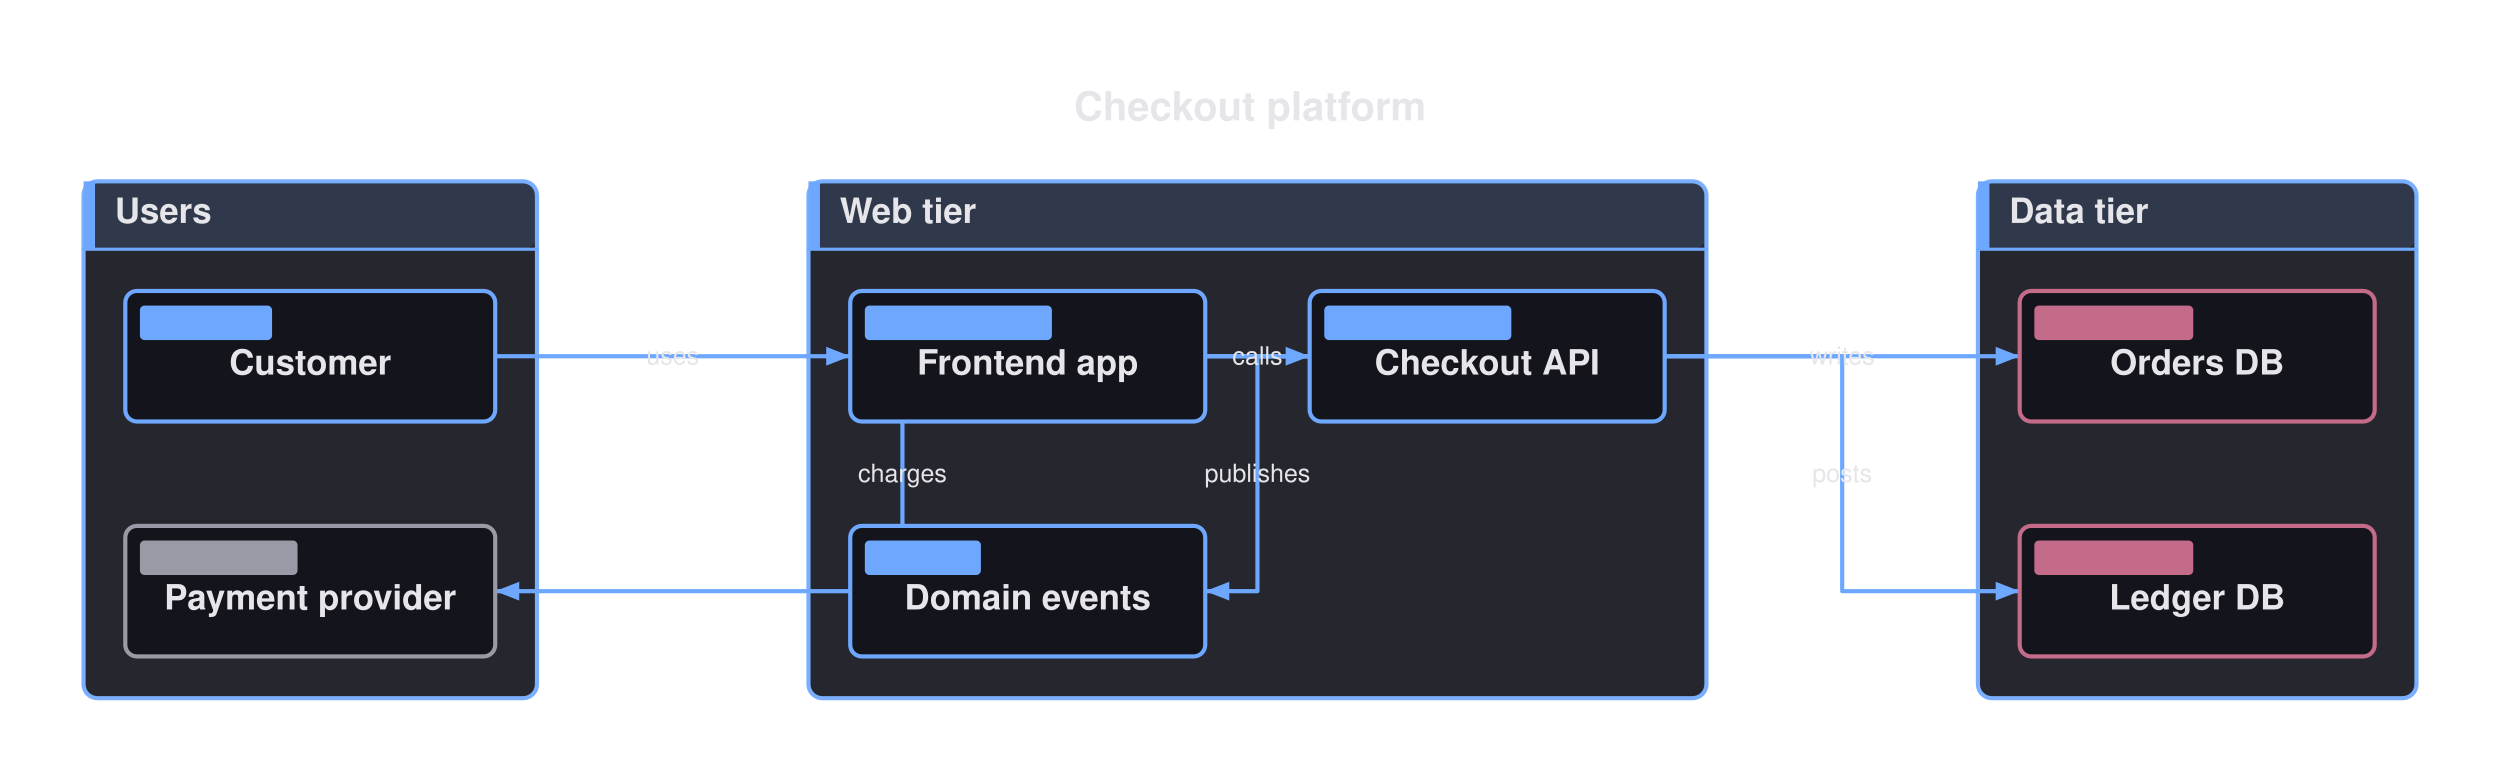
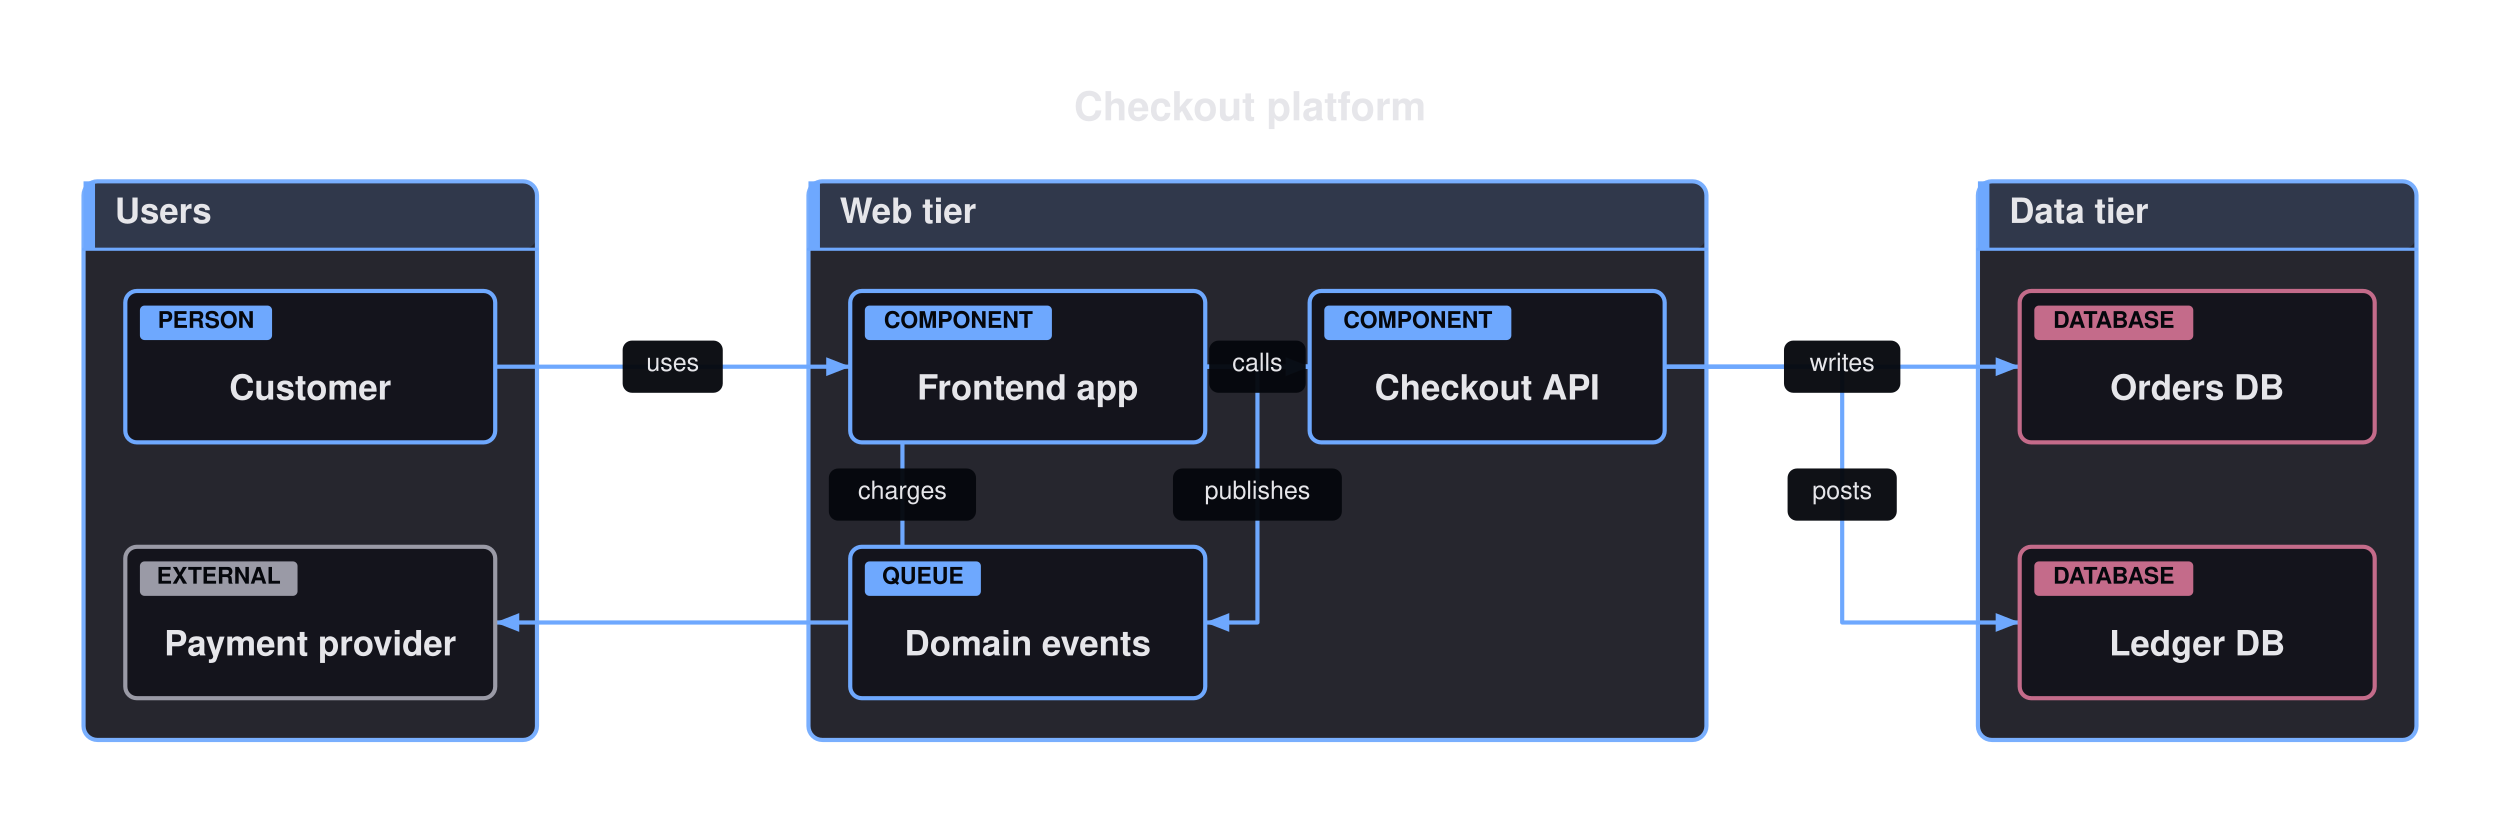
- <svg xmlns="http://www.w3.org/2000/svg" version="1.1" width="1077.42" height="336.9" viewBox="0 0 1077.42 336.9" class="atelier-diagram" data-renderer="atelier/diagram" role="img">
-   <rect x="0" y="0" width="1077.42" height="336.9" fill="transparent" />
+ <svg xmlns="http://www.w3.org/2000/svg" version="1.1" width="1077.42" height="354.9" viewBox="0 0 1077.42 354.9" class="atelier-diagram" data-renderer="atelier/diagram" role="img">
+   <rect x="0" y="0" width="1077.42" height="354.9" fill="transparent" />
  <text x="538.71" y="51.87" font-family="system-ui, -apple-system, Helvetica, Arial, sans-serif" font-size="17.25" font-weight="bold" text-anchor="middle" fill="var(--ink-0, #e6e6ea)">Checkout platform</text>
-   <rect x="36" y="78.15" width="195.42" height="222.75" rx="6" fill="var(--doc-figure-fill, #14141c)" stroke="var(--color-brand, #6ea8fe)" stroke-width="1.8" opacity="0.92" />
+   <rect x="36" y="78.15" width="195.42" height="240.75" rx="6" fill="var(--surface-1, #14141c)" stroke="var(--color-brand, #6ea8fe)" stroke-width="1.8" opacity="0.92" />
  <rect x="36" y="78.15" width="195.42" height="29.25" rx="6" fill="var(--color-brand, #6ea8fe)" opacity="0.14" />
  <rect x="36" y="78.15" width="4.95" height="29.25" fill="var(--color-brand, #6ea8fe)" />
  <line x1="36" y1="107.4" x2="231.42" y2="107.4" fill="none" stroke="var(--color-brand, #6ea8fe)" stroke-width="1.35" stroke-linecap="round" stroke-linejoin="round" />
  <text x="49.5" y="96.08" font-family="system-ui, -apple-system, Helvetica, Arial, sans-serif" font-size="15" font-weight="bold" fill="var(--ink-0, #e6e6ea)">Users</text>
-   <rect x="348.42" y="78.15" width="387" height="222.75" rx="6" fill="var(--doc-figure-fill, #14141c)" stroke="var(--color-brand, #6ea8fe)" stroke-width="1.8" opacity="0.92" />
+   <rect x="348.42" y="78.15" width="387" height="240.75" rx="6" fill="var(--surface-1, #14141c)" stroke="var(--color-brand, #6ea8fe)" stroke-width="1.8" opacity="0.92" />
  <rect x="348.42" y="78.15" width="387" height="29.25" rx="6" fill="var(--color-brand, #6ea8fe)" opacity="0.14" />
  <rect x="348.42" y="78.15" width="4.95" height="29.25" fill="var(--color-brand, #6ea8fe)" />
  <line x1="348.42" y1="107.4" x2="735.42" y2="107.4" fill="none" stroke="var(--color-brand, #6ea8fe)" stroke-width="1.35" stroke-linecap="round" stroke-linejoin="round" />
  <text x="361.92" y="96.08" font-family="system-ui, -apple-system, Helvetica, Arial, sans-serif" font-size="15" font-weight="bold" fill="var(--ink-0, #e6e6ea)">Web tier</text>
-   <rect x="852.42" y="78.15" width="189" height="222.75" rx="6" fill="var(--doc-figure-fill, #14141c)" stroke="var(--color-brand, #6ea8fe)" stroke-width="1.8" opacity="0.92" />
+   <rect x="852.42" y="78.15" width="189" height="240.75" rx="6" fill="var(--surface-1, #14141c)" stroke="var(--color-brand, #6ea8fe)" stroke-width="1.8" opacity="0.92" />
  <rect x="852.42" y="78.15" width="189" height="29.25" rx="6" fill="var(--color-brand, #6ea8fe)" opacity="0.14" />
  <rect x="852.42" y="78.15" width="4.95" height="29.25" fill="var(--color-brand, #6ea8fe)" />
  <line x1="852.42" y1="107.4" x2="1041.42" y2="107.4" fill="none" stroke="var(--color-brand, #6ea8fe)" stroke-width="1.35" stroke-linecap="round" stroke-linejoin="round" />
  <text x="865.92" y="96.08" font-family="system-ui, -apple-system, Helvetica, Arial, sans-serif" font-size="15" font-weight="bold" fill="var(--ink-0, #e6e6ea)">Data tier</text>
-   <line x1="213.42" y1="153.53" x2="366.42" y2="153.53" fill="none" stroke="var(--color-brand, #6ea8fe)" stroke-width="1.8" stroke-linecap="round" stroke-linejoin="round" />
-   <path d="M 366.42 153.53 L 356.07 157.58 L 356.07 149.47 Z" fill="var(--color-brand, #6ea8fe)" />
-   <line x1="519.42" y1="153.53" x2="564.42" y2="153.53" fill="none" stroke="var(--color-brand, #6ea8fe)" stroke-width="1.8" stroke-linecap="round" stroke-linejoin="round" />
-   <path d="M 564.42 153.53 L 554.07 157.58 L 554.07 149.47 Z" fill="var(--color-brand, #6ea8fe)" />
-   <line x1="717.42" y1="153.53" x2="870.42" y2="153.53" fill="none" stroke="var(--color-brand, #6ea8fe)" stroke-width="1.8" stroke-linecap="round" stroke-linejoin="round" />
-   <path d="M 870.42 153.53 L 860.07 157.58 L 860.07 149.47 Z" fill="var(--color-brand, #6ea8fe)" />
-   <path d="M 717.42 153.53 L 793.92 153.53 L 793.92 254.78 L 870.42 254.78" fill="none" stroke="var(--color-brand, #6ea8fe)" stroke-width="1.8" stroke-linecap="round" stroke-linejoin="round" />
-   <path d="M 870.42 254.78 L 860.07 258.82 L 860.07 250.72 Z" fill="var(--color-brand, #6ea8fe)" />
-   <path d="M 564.42 153.53 L 388.92 153.53 L 388.92 254.78 L 213.42 254.78" fill="none" stroke="var(--color-brand, #6ea8fe)" stroke-width="1.8" stroke-linecap="round" stroke-linejoin="round" />
-   <path d="M 213.42 254.78 L 223.77 250.72 L 223.77 258.82 Z" fill="var(--color-brand, #6ea8fe)" />
-   <path d="M 564.42 153.53 L 541.92 153.53 L 541.92 254.78 L 519.42 254.78" fill="none" stroke="var(--color-brand, #6ea8fe)" stroke-width="1.8" stroke-linecap="round" stroke-linejoin="round" />
-   <path d="M 519.42 254.78 L 529.77 250.72 L 529.77 258.82 Z" fill="var(--color-brand, #6ea8fe)" />
-   <rect x="54" y="125.4" width="159.42" height="56.25" rx="5" fill="var(--doc-figure-fill, #14141c)" stroke="var(--color-brand, #6ea8fe)" stroke-width="1.8" />
+   <line x1="213.42" y1="158.03" x2="366.42" y2="158.03" fill="none" stroke="var(--color-brand, #6ea8fe)" stroke-width="1.8" stroke-linecap="round" stroke-linejoin="round" />
+   <path d="M 366.42 158.03 L 356.07 162.08 L 356.07 153.97 Z" fill="var(--color-brand, #6ea8fe)" />
+   <line x1="519.42" y1="158.03" x2="564.42" y2="158.03" fill="none" stroke="var(--color-brand, #6ea8fe)" stroke-width="1.8" stroke-linecap="round" stroke-linejoin="round" />
+   <path d="M 564.42 158.03 L 554.07 162.08 L 554.07 153.97 Z" fill="var(--color-brand, #6ea8fe)" />
+   <line x1="717.42" y1="158.03" x2="870.42" y2="158.03" fill="none" stroke="var(--color-brand, #6ea8fe)" stroke-width="1.8" stroke-linecap="round" stroke-linejoin="round" />
+   <path d="M 870.42 158.03 L 860.07 162.08 L 860.07 153.97 Z" fill="var(--color-brand, #6ea8fe)" />
+   <path d="M 717.42 158.03 L 793.92 158.03 L 793.92 268.27 L 870.42 268.27" fill="none" stroke="var(--color-brand, #6ea8fe)" stroke-width="1.8" stroke-linecap="round" stroke-linejoin="round" />
+   <path d="M 870.42 268.27 L 860.07 272.32 L 860.07 264.22 Z" fill="var(--color-brand, #6ea8fe)" />
+   <path d="M 564.42 158.03 L 388.92 158.03 L 388.92 268.27 L 213.42 268.27" fill="none" stroke="var(--color-brand, #6ea8fe)" stroke-width="1.8" stroke-linecap="round" stroke-linejoin="round" />
+   <path d="M 213.42 268.27 L 223.77 264.22 L 223.77 272.32 Z" fill="var(--color-brand, #6ea8fe)" />
+   <path d="M 564.42 158.03 L 541.92 158.03 L 541.92 268.27 L 519.42 268.27" fill="none" stroke="var(--color-brand, #6ea8fe)" stroke-width="1.8" stroke-linecap="round" stroke-linejoin="round" />
+   <path d="M 519.42 268.27 L 529.77 264.22 L 529.77 272.32 Z" fill="var(--color-brand, #6ea8fe)" />
+   <rect x="54" y="125.4" width="159.42" height="65.25" rx="5" fill="var(--surface-1, #14141c)" stroke="var(--color-brand, #6ea8fe)" stroke-width="1.8" />
  <rect x="60.3" y="131.7" width="56.95" height="14.85" rx="2" fill="var(--color-brand, #6ea8fe)" />
-   <text x="88.77" y="141.3" font-family="system-ui, -apple-system, Helvetica, Arial, sans-serif" font-size="9.9" font-weight="bold" text-anchor="middle" fill="transparent">PERSON</text>
-   <text x="133.71" y="161.4" font-family="system-ui, -apple-system, Helvetica, Arial, sans-serif" font-size="15" font-weight="bold" text-anchor="middle" fill="var(--ink-0, #e6e6ea)">Customer</text>
-   <rect x="54" y="226.65" width="159.42" height="56.25" rx="5" fill="var(--doc-figure-fill, #14141c)" stroke="var(--ink-1, #9a9aa6)" stroke-width="1.8" />
-   <rect x="60.3" y="232.95" width="67.93" height="14.85" rx="2" fill="var(--ink-1, #9a9aa6)" />
-   <text x="94.26" y="242.55" font-family="system-ui, -apple-system, Helvetica, Arial, sans-serif" font-size="9.9" font-weight="bold" text-anchor="middle" fill="transparent">EXTERNAL</text>
-   <text x="133.71" y="262.65" font-family="system-ui, -apple-system, Helvetica, Arial, sans-serif" font-size="15" font-weight="bold" text-anchor="middle" fill="var(--ink-0, #e6e6ea)">Payment provider</text>
-   <rect x="366.42" y="125.4" width="153" height="56.25" rx="5" fill="var(--doc-figure-fill, #14141c)" stroke="var(--color-brand, #6ea8fe)" stroke-width="1.8" />
+   <text x="88.77" y="141.3" font-family="system-ui, -apple-system, Helvetica, Arial, sans-serif" font-size="9.9" font-weight="bold" text-anchor="middle" fill="var(--figure-canvas, #05070c)">PERSON</text>
+   <text x="133.71" y="172.2" font-family="system-ui, -apple-system, Helvetica, Arial, sans-serif" font-size="15" font-weight="bold" text-anchor="middle" fill="var(--ink-0, #e6e6ea)">Customer</text>
+   <rect x="54" y="235.65" width="159.42" height="65.25" rx="5" fill="var(--surface-1, #14141c)" stroke="var(--ink-1, #9a9aa6)" stroke-width="1.8" />
+   <rect x="60.3" y="241.95" width="67.93" height="14.85" rx="2" fill="var(--ink-1, #9a9aa6)" />
+   <text x="94.26" y="251.55" font-family="system-ui, -apple-system, Helvetica, Arial, sans-serif" font-size="9.9" font-weight="bold" text-anchor="middle" fill="var(--figure-canvas, #05070c)">EXTERNAL</text>
+   <text x="133.71" y="282.45" font-family="system-ui, -apple-system, Helvetica, Arial, sans-serif" font-size="15" font-weight="bold" text-anchor="middle" fill="var(--ink-0, #e6e6ea)">Payment provider</text>
+   <rect x="366.42" y="125.4" width="153" height="65.25" rx="5" fill="var(--surface-1, #14141c)" stroke="var(--color-brand, #6ea8fe)" stroke-width="1.8" />
  <rect x="372.72" y="131.7" width="80.62" height="14.85" rx="2" fill="var(--color-brand, #6ea8fe)" />
-   <text x="413.03" y="141.3" font-family="system-ui, -apple-system, Helvetica, Arial, sans-serif" font-size="9.9" font-weight="bold" text-anchor="middle" fill="transparent">COMPONENT</text>
-   <text x="442.92" y="161.4" font-family="system-ui, -apple-system, Helvetica, Arial, sans-serif" font-size="15" font-weight="bold" text-anchor="middle" fill="var(--ink-0, #e6e6ea)">Frontend app</text>
-   <rect x="564.42" y="125.4" width="153" height="56.25" rx="5" fill="var(--doc-figure-fill, #14141c)" stroke="var(--color-brand, #6ea8fe)" stroke-width="1.8" />
+   <text x="413.03" y="141.3" font-family="system-ui, -apple-system, Helvetica, Arial, sans-serif" font-size="9.9" font-weight="bold" text-anchor="middle" fill="var(--figure-canvas, #05070c)">COMPONENT</text>
+   <text x="442.92" y="172.2" font-family="system-ui, -apple-system, Helvetica, Arial, sans-serif" font-size="15" font-weight="bold" text-anchor="middle" fill="var(--ink-0, #e6e6ea)">Frontend app</text>
+   <rect x="564.42" y="125.4" width="153" height="65.25" rx="5" fill="var(--surface-1, #14141c)" stroke="var(--color-brand, #6ea8fe)" stroke-width="1.8" />
  <rect x="570.72" y="131.7" width="80.62" height="14.85" rx="2" fill="var(--color-brand, #6ea8fe)" />
-   <text x="611.03" y="141.3" font-family="system-ui, -apple-system, Helvetica, Arial, sans-serif" font-size="9.9" font-weight="bold" text-anchor="middle" fill="transparent">COMPONENT</text>
-   <text x="640.92" y="161.4" font-family="system-ui, -apple-system, Helvetica, Arial, sans-serif" font-size="15" font-weight="bold" text-anchor="middle" fill="var(--ink-0, #e6e6ea)">Checkout API</text>
-   <rect x="366.42" y="226.65" width="153" height="56.25" rx="5" fill="var(--doc-figure-fill, #14141c)" stroke="var(--color-brand, #6ea8fe)" stroke-width="1.8" />
-   <rect x="372.72" y="232.95" width="50.01" height="14.85" rx="2" fill="var(--color-brand, #6ea8fe)" />
-   <text x="397.72" y="242.55" font-family="system-ui, -apple-system, Helvetica, Arial, sans-serif" font-size="9.9" font-weight="bold" text-anchor="middle" fill="transparent">QUEUE</text>
-   <text x="442.92" y="262.65" font-family="system-ui, -apple-system, Helvetica, Arial, sans-serif" font-size="15" font-weight="bold" text-anchor="middle" fill="var(--ink-0, #e6e6ea)">Domain events</text>
-   <rect x="870.42" y="125.4" width="153" height="56.25" rx="5" fill="var(--doc-figure-fill, #14141c)" stroke="var(--doc-figure-5, #c46b8a)" stroke-width="1.8" />
+   <text x="611.03" y="141.3" font-family="system-ui, -apple-system, Helvetica, Arial, sans-serif" font-size="9.9" font-weight="bold" text-anchor="middle" fill="var(--figure-canvas, #05070c)">COMPONENT</text>
+   <text x="640.92" y="172.2" font-family="system-ui, -apple-system, Helvetica, Arial, sans-serif" font-size="15" font-weight="bold" text-anchor="middle" fill="var(--ink-0, #e6e6ea)">Checkout API</text>
+   <rect x="366.42" y="235.65" width="153" height="65.25" rx="5" fill="var(--surface-1, #14141c)" stroke="var(--color-brand, #6ea8fe)" stroke-width="1.8" />
+   <rect x="372.72" y="241.95" width="50.01" height="14.85" rx="2" fill="var(--color-brand, #6ea8fe)" />
+   <text x="397.72" y="251.55" font-family="system-ui, -apple-system, Helvetica, Arial, sans-serif" font-size="9.9" font-weight="bold" text-anchor="middle" fill="var(--figure-canvas, #05070c)">QUEUE</text>
+   <text x="442.92" y="282.45" font-family="system-ui, -apple-system, Helvetica, Arial, sans-serif" font-size="15" font-weight="bold" text-anchor="middle" fill="var(--ink-0, #e6e6ea)">Domain events</text>
+   <rect x="870.42" y="125.4" width="153" height="65.25" rx="5" fill="var(--surface-1, #14141c)" stroke="var(--doc-figure-5, #c46b8a)" stroke-width="1.8" />
  <rect x="876.72" y="131.7" width="68.51" height="14.85" rx="2" fill="var(--doc-figure-5, #c46b8a)" />
-   <text x="910.97" y="141.3" font-family="system-ui, -apple-system, Helvetica, Arial, sans-serif" font-size="9.9" font-weight="bold" text-anchor="middle" fill="transparent">DATABASE</text>
-   <text x="946.92" y="161.4" font-family="system-ui, -apple-system, Helvetica, Arial, sans-serif" font-size="15" font-weight="bold" text-anchor="middle" fill="var(--ink-0, #e6e6ea)">Orders DB</text>
-   <rect x="870.42" y="226.65" width="153" height="56.25" rx="5" fill="var(--doc-figure-fill, #14141c)" stroke="var(--doc-figure-5, #c46b8a)" stroke-width="1.8" />
-   <rect x="876.72" y="232.95" width="68.51" height="14.85" rx="2" fill="var(--doc-figure-5, #c46b8a)" />
-   <text x="910.97" y="242.55" font-family="system-ui, -apple-system, Helvetica, Arial, sans-serif" font-size="9.9" font-weight="bold" text-anchor="middle" fill="transparent">DATABASE</text>
-   <text x="946.92" y="262.65" font-family="system-ui, -apple-system, Helvetica, Arial, sans-serif" font-size="15" font-weight="bold" text-anchor="middle" fill="var(--ink-0, #e6e6ea)">Ledger DB</text>
-   <rect x="271.76" y="144" width="36.31" height="19.04" rx="4.05" fill="transparent" opacity="0.96" />
-   <text x="289.92" y="157.09" font-family="system-ui, -apple-system, Helvetica, Arial, sans-serif" font-size="10.8" text-anchor="middle" fill="var(--ink-0, #e6e6ea)">uses</text>
-   <rect x="524.37" y="144" width="35.1" height="19.04" rx="4.05" fill="transparent" opacity="0.96" />
-   <text x="541.92" y="157.09" font-family="system-ui, -apple-system, Helvetica, Arial, sans-serif" font-size="10.8" text-anchor="middle" fill="var(--ink-0, #e6e6ea)">calls</text>
-   <rect x="773.07" y="144" width="41.7" height="19.04" rx="4.05" fill="transparent" opacity="0.96" />
-   <text x="793.92" y="157.09" font-family="system-ui, -apple-system, Helvetica, Arial, sans-serif" font-size="10.8" text-anchor="middle" fill="var(--ink-0, #e6e6ea)">writes</text>
-   <rect x="774.26" y="194.63" width="39.31" height="19.04" rx="4.05" fill="transparent" opacity="0.96" />
-   <text x="793.92" y="207.71" font-family="system-ui, -apple-system, Helvetica, Arial, sans-serif" font-size="10.8" text-anchor="middle" fill="var(--ink-0, #e6e6ea)">posts</text>
-   <rect x="362.96" y="194.63" width="51.92" height="19.04" rx="4.05" fill="transparent" opacity="0.96" />
-   <text x="388.92" y="207.71" font-family="system-ui, -apple-system, Helvetica, Arial, sans-serif" font-size="10.8" text-anchor="middle" fill="var(--ink-0, #e6e6ea)">charges</text>
-   <rect x="512.36" y="194.63" width="59.12" height="19.04" rx="4.05" fill="transparent" opacity="0.96" />
-   <text x="541.92" y="207.71" font-family="system-ui, -apple-system, Helvetica, Arial, sans-serif" font-size="10.8" text-anchor="middle" fill="var(--ink-0, #e6e6ea)">publishes</text>
+   <text x="910.97" y="141.3" font-family="system-ui, -apple-system, Helvetica, Arial, sans-serif" font-size="9.9" font-weight="bold" text-anchor="middle" fill="var(--figure-canvas, #05070c)">DATABASE</text>
+   <text x="946.92" y="172.2" font-family="system-ui, -apple-system, Helvetica, Arial, sans-serif" font-size="15" font-weight="bold" text-anchor="middle" fill="var(--ink-0, #e6e6ea)">Orders DB</text>
+   <rect x="870.42" y="235.65" width="153" height="65.25" rx="5" fill="var(--surface-1, #14141c)" stroke="var(--doc-figure-5, #c46b8a)" stroke-width="1.8" />
+   <rect x="876.72" y="241.95" width="68.51" height="14.85" rx="2" fill="var(--doc-figure-5, #c46b8a)" />
+   <text x="910.97" y="251.55" font-family="system-ui, -apple-system, Helvetica, Arial, sans-serif" font-size="9.9" font-weight="bold" text-anchor="middle" fill="var(--figure-canvas, #05070c)">DATABASE</text>
+   <text x="946.92" y="282.45" font-family="system-ui, -apple-system, Helvetica, Arial, sans-serif" font-size="15" font-weight="bold" text-anchor="middle" fill="var(--ink-0, #e6e6ea)">Ledger DB</text>
+   <rect x="268.34" y="146.78" width="43.15" height="22.5" rx="4.05" fill="var(--figure-canvas, #05070c)" opacity="0.96" />
+   <text x="289.92" y="159.86" font-family="system-ui, -apple-system, Helvetica, Arial, sans-serif" font-size="10.8" text-anchor="middle" fill="var(--ink-0, #e6e6ea)">uses</text>
+   <rect x="521.13" y="146.78" width="41.58" height="22.5" rx="4.05" fill="var(--figure-canvas, #05070c)" opacity="0.96" />
+   <text x="541.92" y="159.86" font-family="system-ui, -apple-system, Helvetica, Arial, sans-serif" font-size="10.8" text-anchor="middle" fill="var(--ink-0, #e6e6ea)">calls</text>
+   <rect x="768.84" y="146.78" width="50.16" height="22.5" rx="4.05" fill="var(--figure-canvas, #05070c)" opacity="0.96" />
+   <text x="793.92" y="159.86" font-family="system-ui, -apple-system, Helvetica, Arial, sans-serif" font-size="10.8" text-anchor="middle" fill="var(--ink-0, #e6e6ea)">writes</text>
+   <rect x="770.39" y="201.9" width="47.06" height="22.5" rx="4.05" fill="var(--figure-canvas, #05070c)" opacity="0.96" />
+   <text x="793.92" y="214.99" font-family="system-ui, -apple-system, Helvetica, Arial, sans-serif" font-size="10.8" text-anchor="middle" fill="var(--ink-0, #e6e6ea)">posts</text>
+   <rect x="357.2" y="201.9" width="63.44" height="22.5" rx="4.05" fill="var(--figure-canvas, #05070c)" opacity="0.96" />
+   <text x="388.92" y="214.99" font-family="system-ui, -apple-system, Helvetica, Arial, sans-serif" font-size="10.8" text-anchor="middle" fill="var(--ink-0, #e6e6ea)">charges</text>
+   <rect x="505.51" y="201.9" width="72.8" height="22.5" rx="4.05" fill="var(--figure-canvas, #05070c)" opacity="0.96" />
+   <text x="541.92" y="214.99" font-family="system-ui, -apple-system, Helvetica, Arial, sans-serif" font-size="10.8" text-anchor="middle" fill="var(--ink-0, #e6e6ea)">publishes</text>
</svg>
